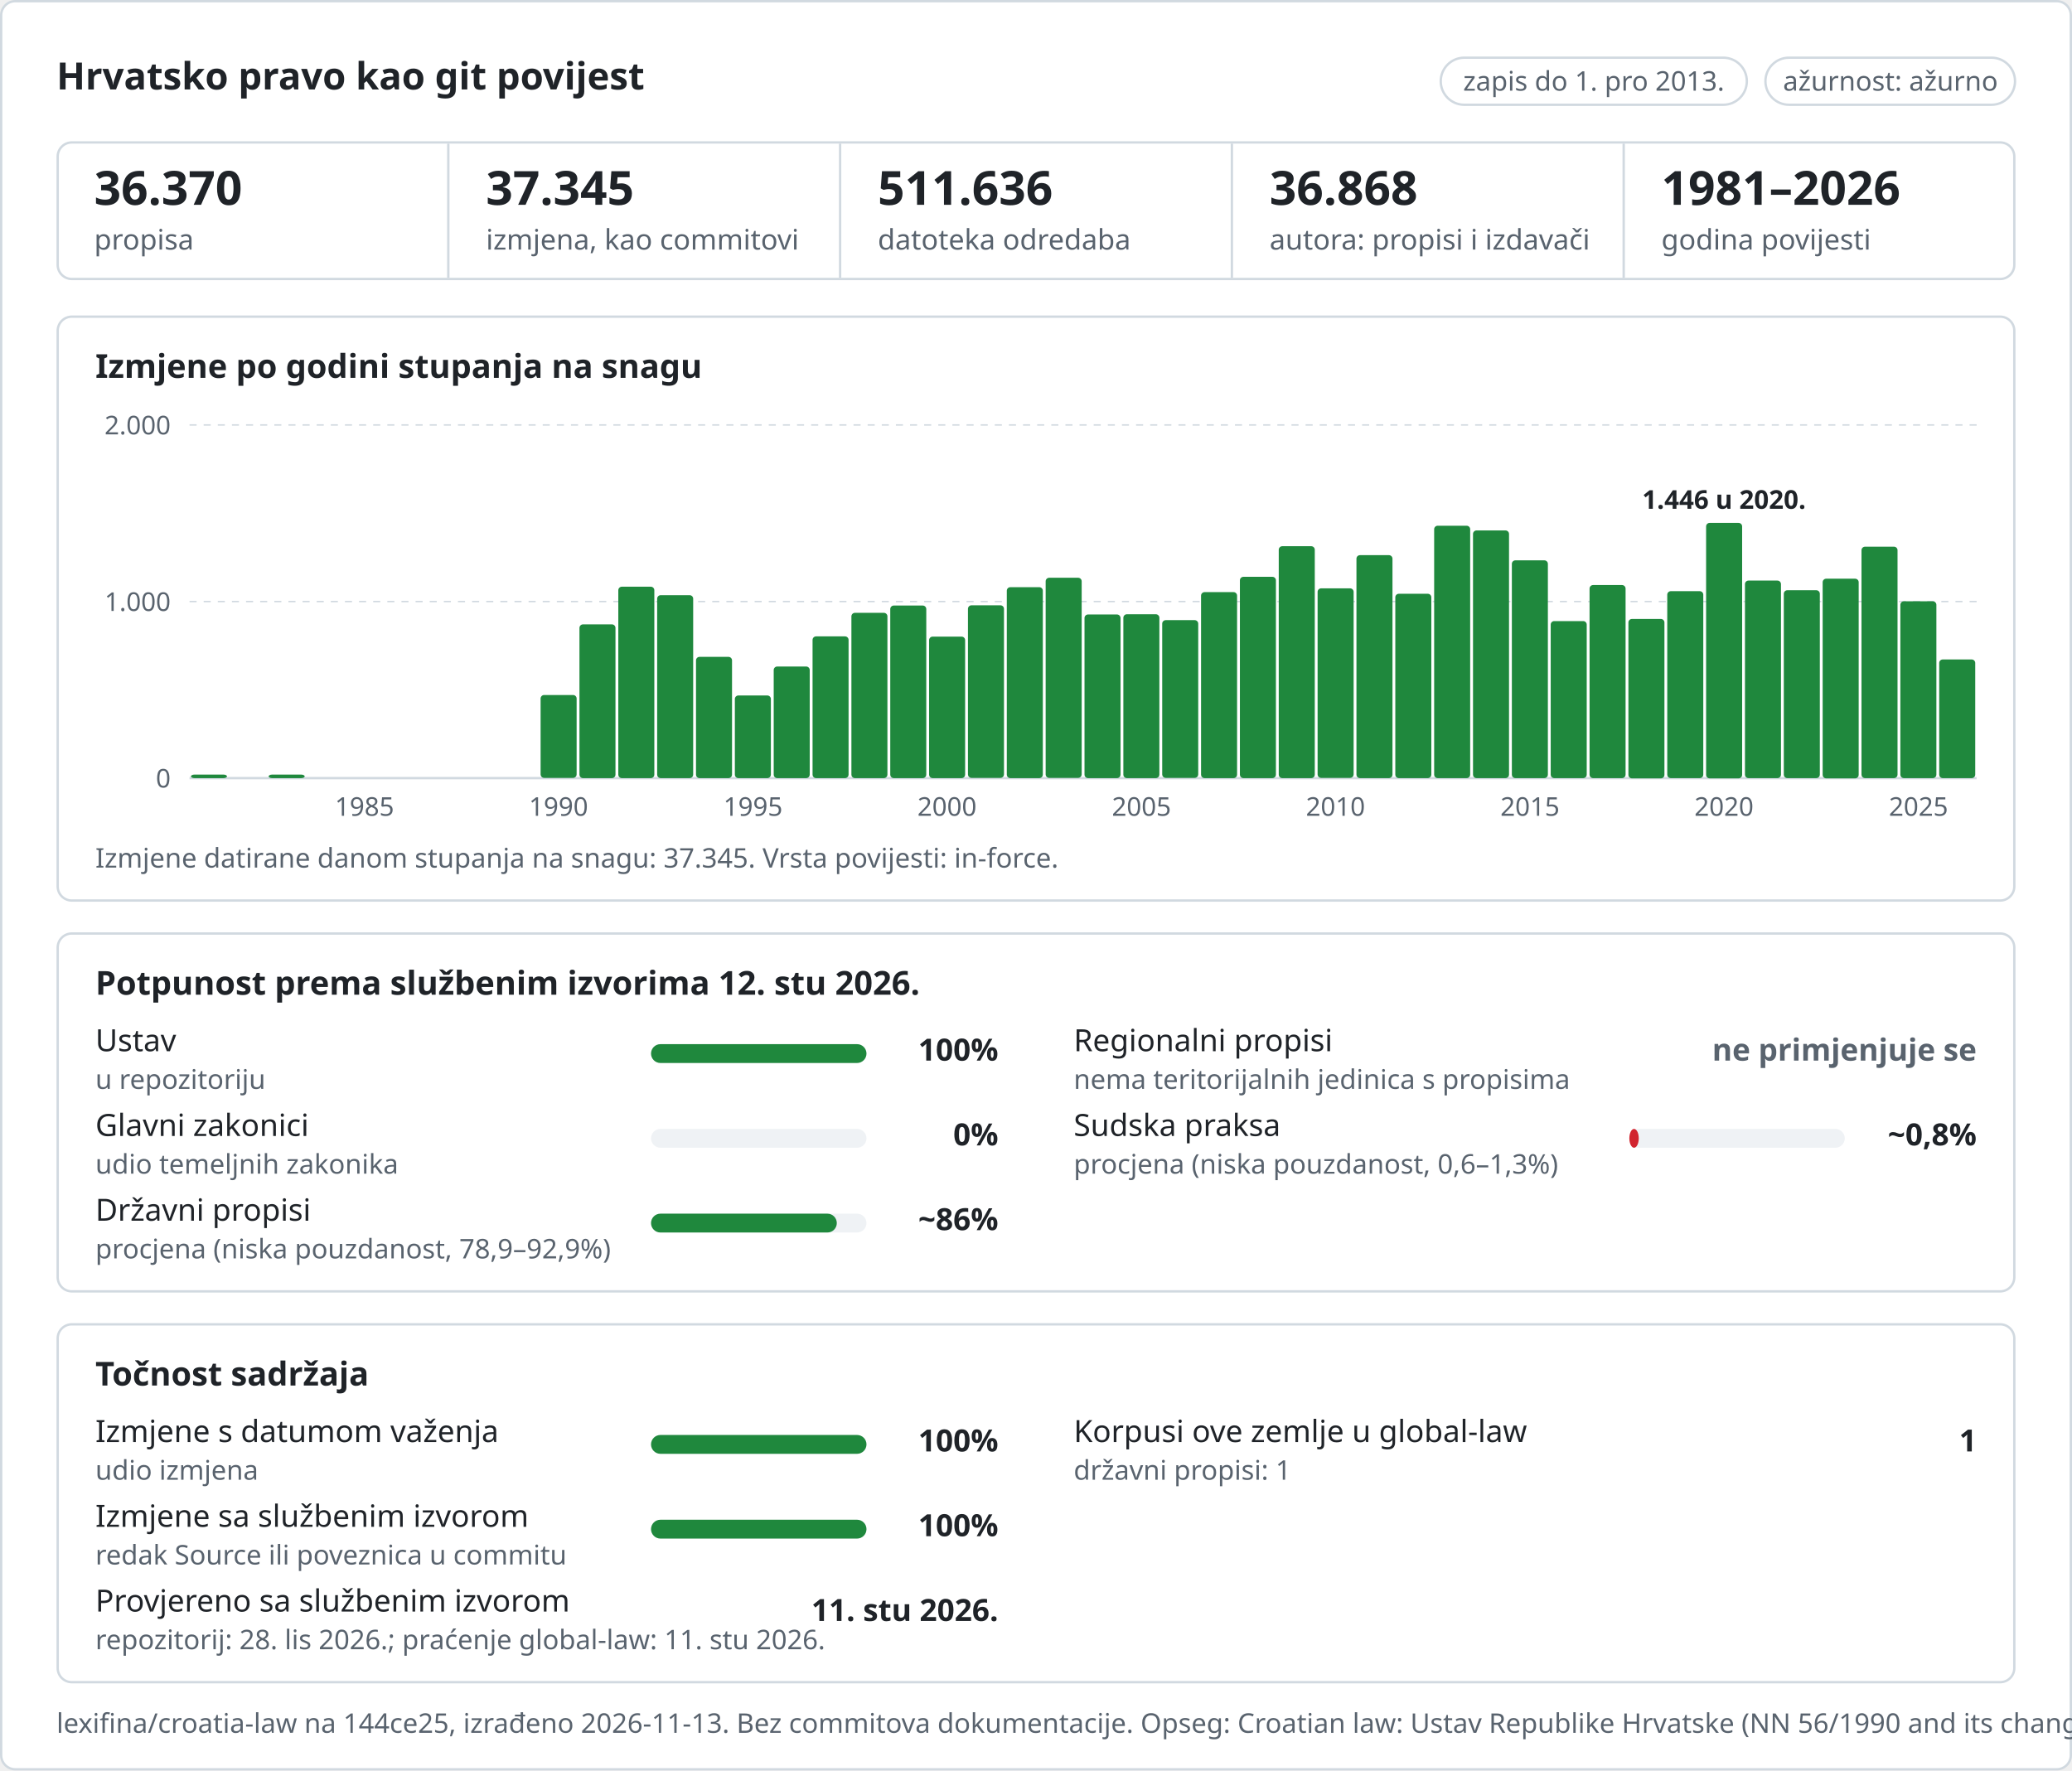
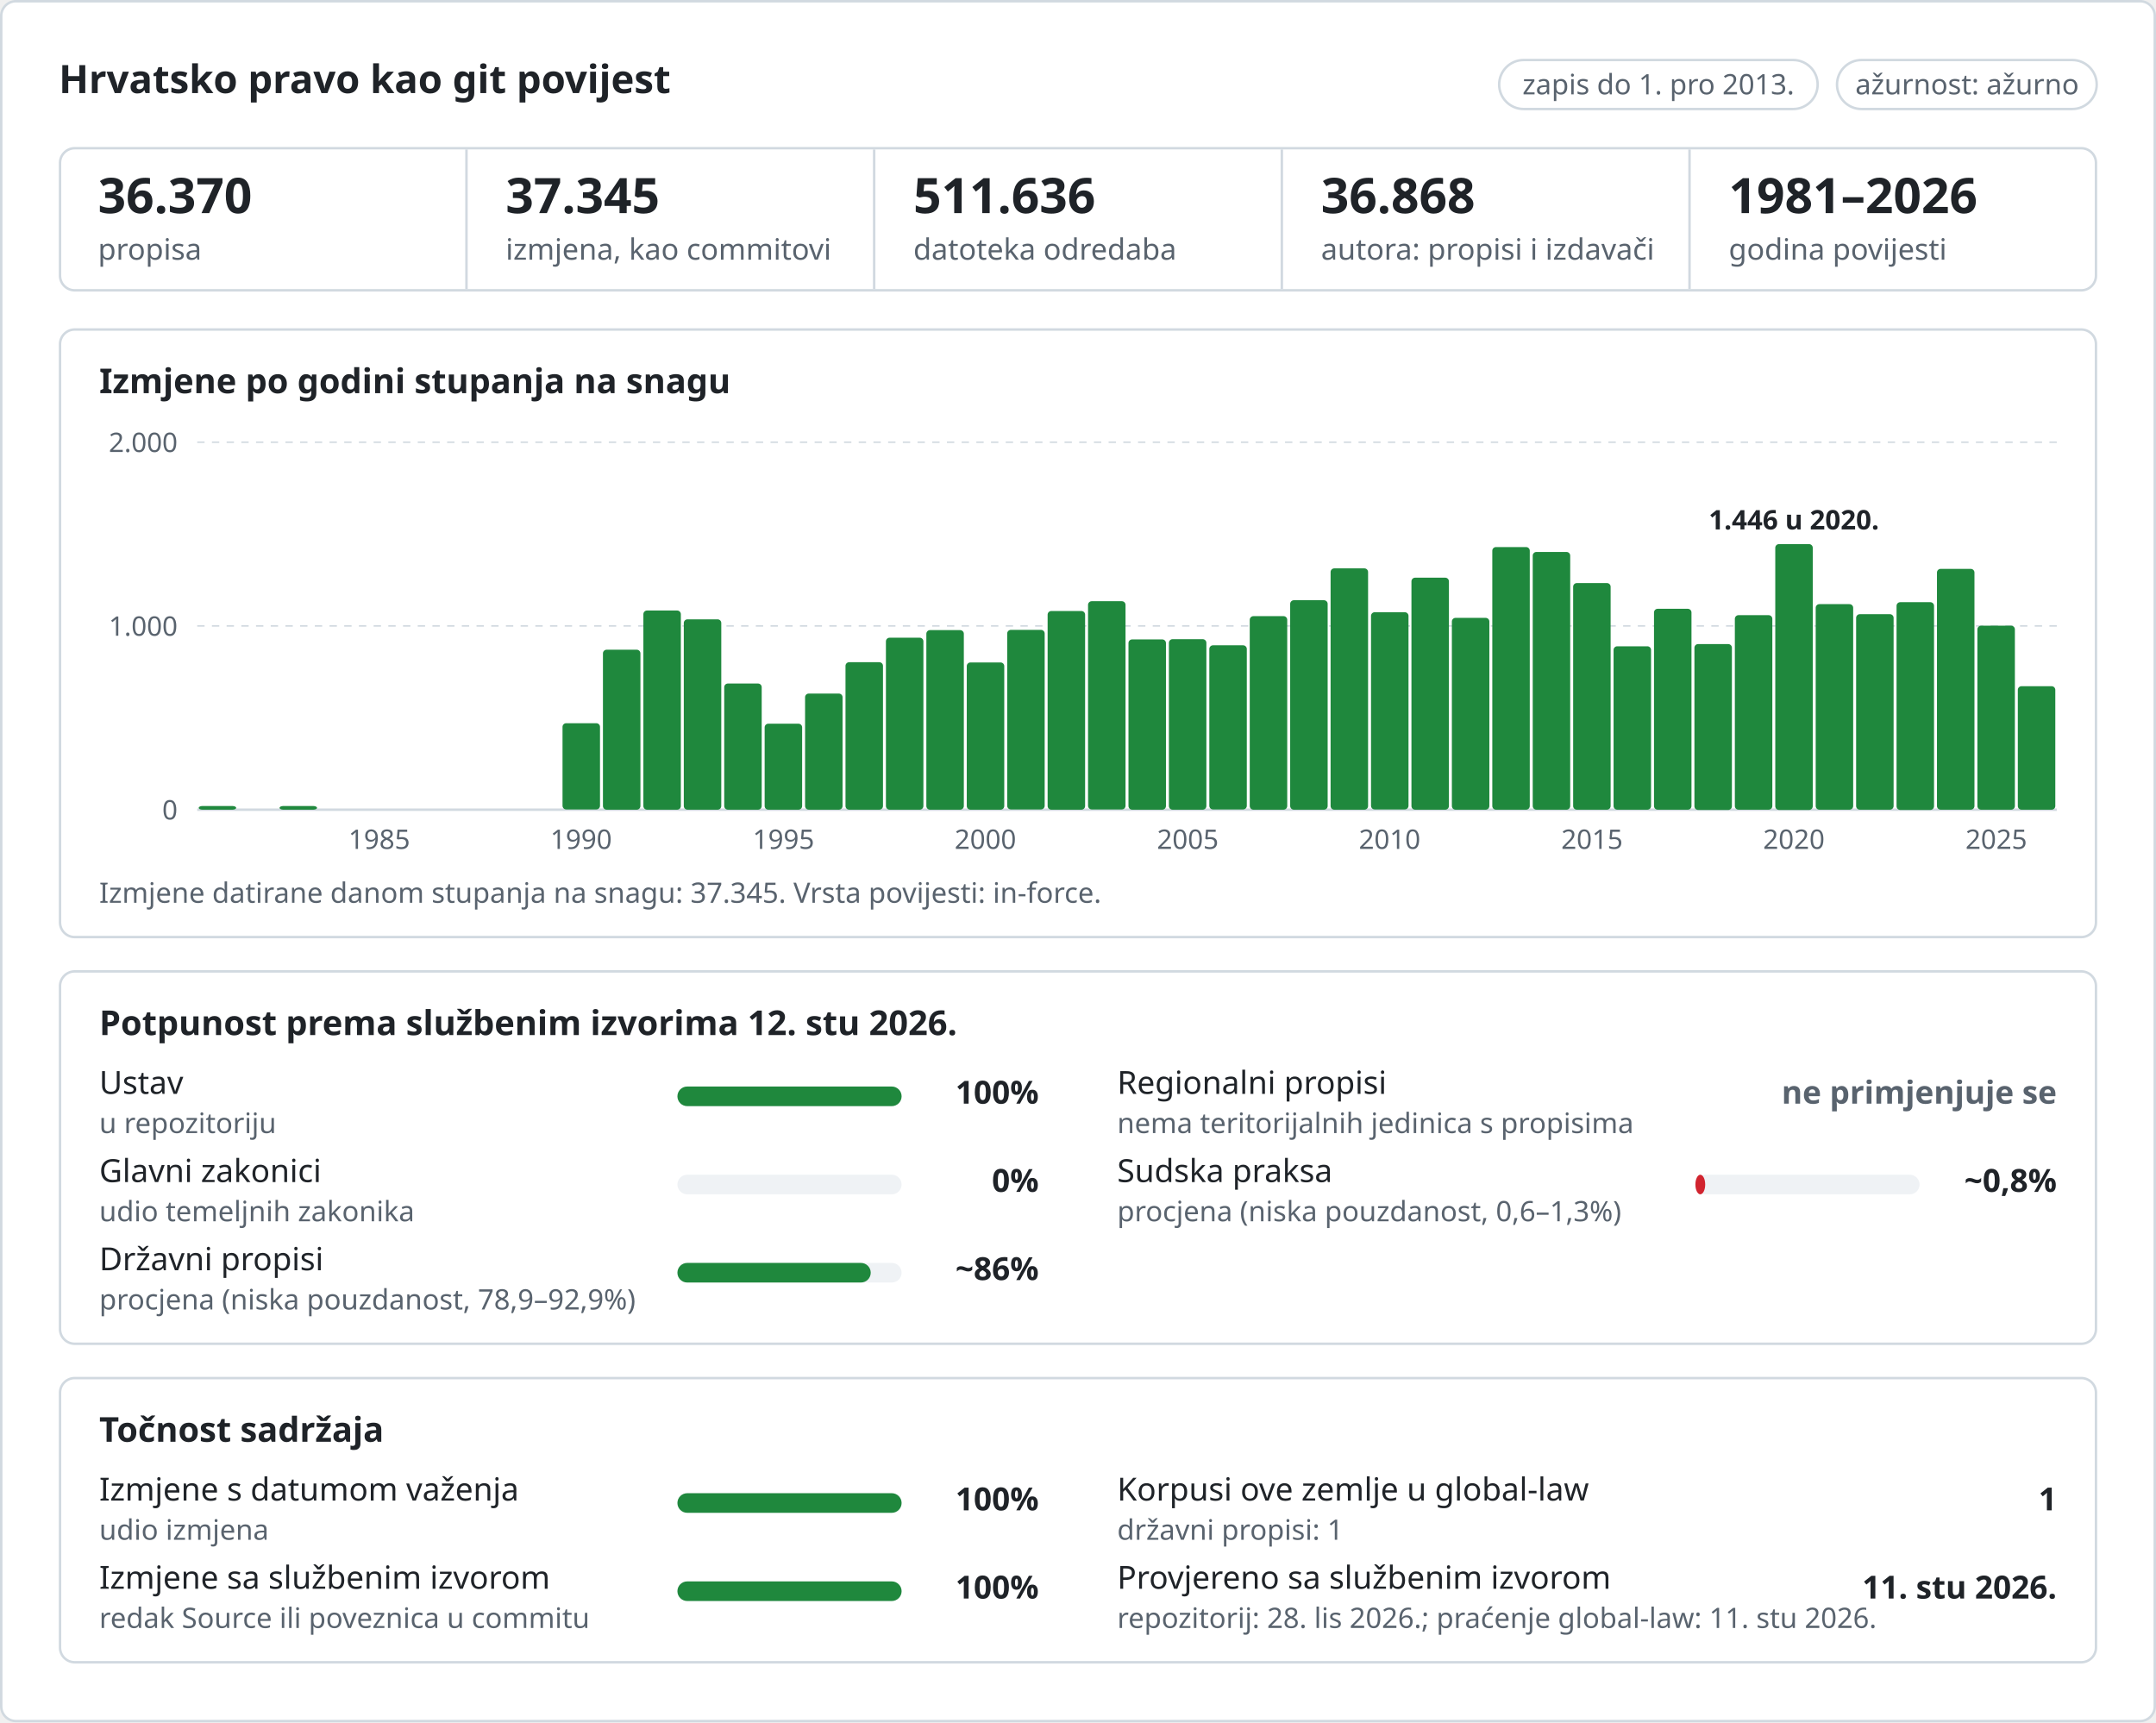
- <svg xmlns="http://www.w3.org/2000/svg" width="880" height="752" viewBox="0 0 880 752" font-family="-apple-system,BlinkMacSystemFont,Segoe UI,Noto Sans,Helvetica,Arial,sans-serif">
-   <rect x="0.5" y="0.5" width="879" height="751" rx="6" fill="#ffffff" stroke="#d1d9e0" />
+ <svg xmlns="http://www.w3.org/2000/svg" width="880" height="703" viewBox="0 0 880 703" font-family="-apple-system,BlinkMacSystemFont,Segoe UI,Noto Sans,Helvetica,Arial,sans-serif">
+   <rect x="0.5" y="0.5" width="879" height="702" rx="6" fill="#ffffff" stroke="#d1d9e0" />
  <text x="24" y="38" font-size="16" font-weight="600" fill="#1f2328">Hrvatsko pravo kao git povijest</text>
  <rect x="611.9" y="24.5" width="130" height="20" rx="10" fill="none" stroke="#d1d9e0" />
  <text x="676.9" y="38.5" font-size="11.5" font-weight="500" text-anchor="middle" fill="#59636e">zapis do 1. pro 2013.</text>
  <rect x="749.8" y="24.5" width="106" height="20" rx="10" fill="none" stroke="#d1d9e0" />
  <text x="802.9" y="38.5" font-size="11.5" font-weight="500" text-anchor="middle" fill="#59636e">ažurnost: ažurno</text>
  <rect x="24.5" y="60.5" width="831" height="58" rx="6" fill="#ffffff" stroke="#d1d9e0" />
  <text x="40.0" y="87" font-size="20" font-weight="600" fill="#1f2328">36.370</text>
  <text x="40.0" y="106" font-size="12" fill="#59636e">propisa</text>
  <line x1="190.4" y1="61" x2="190.4" y2="118" stroke="#d1d9e0" />
  <text x="206.4" y="87" font-size="20" font-weight="600" fill="#1f2328">37.345</text>
  <text x="206.4" y="106" font-size="12" fill="#59636e">izmjena, kao commitovi</text>
  <line x1="356.8" y1="61" x2="356.8" y2="118" stroke="#d1d9e0" />
  <text x="372.8" y="87" font-size="20" font-weight="600" fill="#1f2328">511.636</text>
  <text x="372.8" y="106" font-size="12" fill="#59636e">datoteka odredaba</text>
  <line x1="523.2" y1="61" x2="523.2" y2="118" stroke="#d1d9e0" />
  <text x="539.2" y="87" font-size="20" font-weight="600" fill="#1f2328">36.868</text>
  <text x="539.2" y="106" font-size="12" fill="#59636e">autora: propisi i izdavači</text>
  <line x1="689.6" y1="61" x2="689.6" y2="118" stroke="#d1d9e0" />
  <text x="705.6" y="87" font-size="20" font-weight="600" fill="#1f2328">1981–2026</text>
  <text x="705.6" y="106" font-size="12" fill="#59636e">godina povijesti</text>
  <rect x="24.5" y="134.5" width="831" height="248" rx="6" fill="#ffffff" stroke="#d1d9e0" />
  <text x="40.5" y="160.5" font-size="14" font-weight="600" fill="#1f2328">Izmjene po godini stupanja na snagu</text>
  <line x1="80.5" y1="330.5" x2="839.5" y2="330.5" stroke="#d1d9e0" stroke-width="1" />
  <text x="72.5" y="334.5" font-size="11" text-anchor="end" fill="#59636e">0</text>
  <line x1="80.5" y1="255.5" x2="839.5" y2="255.5" stroke="#d1d9e0" stroke-width="0.6" stroke-dasharray="3 3" />
  <text x="72.5" y="259.5" font-size="11" text-anchor="end" fill="#59636e">1.000</text>
  <line x1="80.5" y1="180.5" x2="839.5" y2="180.5" stroke="#d1d9e0" stroke-width="0.6" stroke-dasharray="3 3" />
  <text x="72.5" y="184.5" font-size="11" text-anchor="end" fill="#59636e">2.000</text>
  <rect x="81.10" y="329.0" width="15.30" height="1.5" rx="1.5" fill="#1f883d" />
  <rect x="114.10" y="329.0" width="15.30" height="1.5" rx="1.5" fill="#1f883d" />
  <text x="154.8" y="346.5" font-size="11" text-anchor="middle" fill="#59636e">1985</text>
  <rect x="229.60" y="295.2" width="15.30" height="35.2" rx="1.5" fill="#1f883d" />
  <text x="237.2" y="346.5" font-size="11" text-anchor="middle" fill="#59636e">1990</text>
  <rect x="246.10" y="265.2" width="15.30" height="65.3" rx="1.5" fill="#1f883d" />
  <rect x="262.60" y="249.2" width="15.30" height="81.3" rx="1.5" fill="#1f883d" />
  <rect x="279.10" y="252.8" width="15.30" height="77.7" rx="1.5" fill="#1f883d" />
  <rect x="295.60" y="279.0" width="15.30" height="51.5" rx="1.5" fill="#1f883d" />
  <rect x="312.10" y="295.4" width="15.30" height="35.1" rx="1.5" fill="#1f883d" />
  <text x="319.8" y="346.5" font-size="11" text-anchor="middle" fill="#59636e">1995</text>
  <rect x="328.60" y="283.1" width="15.30" height="47.4" rx="1.5" fill="#1f883d" />
  <rect x="345.10" y="270.3" width="15.30" height="60.2" rx="1.5" fill="#1f883d" />
  <rect x="361.60" y="260.3" width="15.30" height="70.2" rx="1.5" fill="#1f883d" />
  <rect x="378.10" y="257.2" width="15.30" height="73.3" rx="1.5" fill="#1f883d" />
  <rect x="394.60" y="270.4" width="15.30" height="60.1" rx="1.5" fill="#1f883d" />
  <text x="402.2" y="346.5" font-size="11" text-anchor="middle" fill="#59636e">2000</text>
  <rect x="411.10" y="257.1" width="15.30" height="73.3" rx="1.5" fill="#1f883d" />
  <rect x="427.60" y="249.4" width="15.30" height="81.1" rx="1.5" fill="#1f883d" />
  <rect x="444.10" y="245.4" width="15.30" height="85.0" rx="1.5" fill="#1f883d" />
  <rect x="460.60" y="261.0" width="15.30" height="69.5" rx="1.5" fill="#1f883d" />
  <rect x="477.10" y="260.9" width="15.30" height="69.6" rx="1.5" fill="#1f883d" />
  <text x="484.8" y="346.5" font-size="11" text-anchor="middle" fill="#59636e">2005</text>
  <rect x="493.60" y="263.4" width="15.30" height="67.0" rx="1.5" fill="#1f883d" />
  <rect x="510.10" y="251.5" width="15.30" height="79.0" rx="1.5" fill="#1f883d" />
  <rect x="526.60" y="245.0" width="15.30" height="85.5" rx="1.5" fill="#1f883d" />
  <rect x="543.10" y="232.0" width="15.30" height="98.5" rx="1.5" fill="#1f883d" />
  <rect x="559.60" y="249.9" width="15.30" height="80.5" rx="1.5" fill="#1f883d" />
  <text x="567.2" y="346.5" font-size="11" text-anchor="middle" fill="#59636e">2010</text>
  <rect x="576.10" y="235.8" width="15.30" height="94.7" rx="1.5" fill="#1f883d" />
  <rect x="592.60" y="252.2" width="15.30" height="78.3" rx="1.5" fill="#1f883d" />
  <rect x="609.10" y="223.3" width="15.30" height="107.2" rx="1.5" fill="#1f883d" />
  <rect x="625.60" y="225.3" width="15.30" height="105.2" rx="1.5" fill="#1f883d" />
  <rect x="642.10" y="238.0" width="15.30" height="92.5" rx="1.5" fill="#1f883d" />
  <text x="649.8" y="346.5" font-size="11" text-anchor="middle" fill="#59636e">2015</text>
  <rect x="658.60" y="263.8" width="15.30" height="66.7" rx="1.5" fill="#1f883d" />
  <rect x="675.10" y="248.5" width="15.30" height="82.0" rx="1.5" fill="#1f883d" />
  <rect x="691.60" y="262.9" width="15.30" height="67.7" rx="1.5" fill="#1f883d" />
  <rect x="708.10" y="251.1" width="15.30" height="79.4" rx="1.5" fill="#1f883d" />
  <rect x="724.60" y="222.1" width="15.30" height="108.5" rx="1.5" fill="#1f883d" />
  <text x="732.2" y="346.5" font-size="11" text-anchor="middle" fill="#59636e">2020</text>
  <text x="732.2" y="216.1" font-size="11" font-weight="600" text-anchor="middle" fill="#1f2328">1.446 u 2020.</text>
  <rect x="741.10" y="246.6" width="15.30" height="83.9" rx="1.5" fill="#1f883d" />
  <rect x="757.60" y="250.7" width="15.30" height="79.8" rx="1.5" fill="#1f883d" />
  <rect x="774.10" y="245.8" width="15.30" height="84.8" rx="1.5" fill="#1f883d" />
  <rect x="790.60" y="232.2" width="15.30" height="98.3" rx="1.5" fill="#1f883d" />
  <rect x="807.10" y="255.4" width="15.30" height="75.1" rx="1.5" fill="#1f883d" />
  <text x="814.8" y="346.5" font-size="11" text-anchor="middle" fill="#59636e">2025</text>
  <rect x="823.60" y="280.1" width="15.30" height="50.4" rx="1.5" fill="#1f883d" />
  <text x="40.5" y="368.5" font-size="11.5" fill="#59636e">Izmjene datirane danom stupanja na snagu: 37.345. Vrsta povijesti: in-force.</text>
  <rect x="24.5" y="396.5" width="831" height="152" rx="6" fill="#ffffff" stroke="#d1d9e0" />
  <text x="40.5" y="422.5" font-size="14" font-weight="600" fill="#1f2328">Potpunost prema službenim izvorima 12. stu 2026.</text>
  <text x="40.5" y="446.5" font-size="13" fill="#1f2328">Ustav</text>
  <text x="40.5" y="462.5" font-size="11.5" fill="#59636e">u repozitoriju</text>
  <g>
    <rect x="276.5" y="443.5" width="91.5" height="8" rx="4" fill="#eff2f5" />
    <rect x="276.5" y="443.5" width="91.5" height="8" rx="4" fill="#1f883d" />
  </g>
  <text x="424.0" y="450.5" font-size="13" font-weight="600" text-anchor="end" fill="#1f2328">100%</text>
  <text x="40.5" y="482.5" font-size="13" fill="#1f2328">Glavni zakonici</text>
  <text x="40.5" y="498.5" font-size="11.5" fill="#59636e">udio temeljnih zakonika</text>
  <g>
    <rect x="276.5" y="479.5" width="91.5" height="8" rx="4" fill="#eff2f5" />
  </g>
  <text x="424.0" y="486.5" font-size="13" font-weight="600" text-anchor="end" fill="#1f2328">0%</text>
  <text x="40.5" y="518.5" font-size="13" fill="#1f2328">Državni propisi</text>
  <text x="40.5" y="534.5" font-size="11.5" fill="#59636e">procjena (niska pouzdanost, 78,9–92,9%)</text>
  <g>
    <rect x="276.5" y="515.5" width="91.5" height="8" rx="4" fill="#eff2f5" />
    <rect x="276.5" y="515.5" width="78.9" height="8" rx="4" fill="#1f883d" />
  </g>
  <text x="424.0" y="522.5" font-size="13" font-weight="600" text-anchor="end" fill="#1f2328">~86%</text>
  <text x="456.0" y="446.5" font-size="13" fill="#1f2328">Regionalni propisi</text>
  <text x="456.0" y="462.5" font-size="11.5" fill="#59636e">nema teritorijalnih jedinica s propisima</text>
  <text x="839.5" y="450.5" font-size="13" font-weight="600" text-anchor="end" fill="#59636e">ne primjenjuje se</text>
  <text x="456.0" y="482.5" font-size="13" fill="#1f2328">Sudska praksa</text>
  <text x="456.0" y="498.5" font-size="11.5" fill="#59636e">procjena (niska pouzdanost, 0,6–1,3%)</text>
  <g>
    <rect x="692.0" y="479.5" width="91.5" height="8" rx="4" fill="#eff2f5" />
    <rect x="692.0" y="479.5" width="4.0" height="8" rx="4" fill="#d1242f" />
  </g>
  <text x="839.5" y="486.5" font-size="13" font-weight="600" text-anchor="end" fill="#1f2328">~0,8%</text>
-   <rect x="24.5" y="562.5" width="831" height="152" rx="6" fill="#ffffff" stroke="#d1d9e0" />
+   <rect x="24.5" y="562.5" width="831" height="116" rx="6" fill="#ffffff" stroke="#d1d9e0" />
  <text x="40.5" y="588.5" font-size="14" font-weight="600" fill="#1f2328">Točnost sadržaja</text>
  <text x="40.5" y="612.5" font-size="13" fill="#1f2328">Izmjene s datumom važenja</text>
  <text x="40.5" y="628.5" font-size="11.5" fill="#59636e">udio izmjena</text>
  <g>
    <rect x="276.5" y="609.5" width="91.5" height="8" rx="4" fill="#eff2f5" />
    <rect x="276.5" y="609.5" width="91.5" height="8" rx="4" fill="#1f883d" />
  </g>
  <text x="424.0" y="616.5" font-size="13" font-weight="600" text-anchor="end" fill="#1f2328">100%</text>
  <text x="40.5" y="648.5" font-size="13" fill="#1f2328">Izmjene sa službenim izvorom</text>
  <text x="40.5" y="664.5" font-size="11.5" fill="#59636e">redak Source ili poveznica u commitu</text>
  <g>
    <rect x="276.5" y="645.5" width="91.5" height="8" rx="4" fill="#eff2f5" />
    <rect x="276.5" y="645.5" width="91.5" height="8" rx="4" fill="#1f883d" />
  </g>
  <text x="424.0" y="652.5" font-size="13" font-weight="600" text-anchor="end" fill="#1f2328">100%</text>
-   <text x="40.5" y="684.5" font-size="13" fill="#1f2328">Provjereno sa službenim izvorom</text>
-   <text x="40.5" y="700.5" font-size="11.5" fill="#59636e">repozitorij: 28. lis 2026.; praćenje global-law: 11. stu 2026.</text>
-   <text x="424.0" y="688.5" font-size="13" font-weight="600" text-anchor="end" fill="#1f2328">11. stu 2026.</text>
  <text x="456.0" y="612.5" font-size="13" fill="#1f2328">Korpusi ove zemlje u global-law</text>
  <text x="456.0" y="628.5" font-size="11.5" fill="#59636e">državni propisi: 1</text>
  <text x="839.5" y="616.5" font-size="13" font-weight="600" text-anchor="end" fill="#1f2328">1</text>
-   <text x="24" y="736" font-size="11.5" fill="#59636e" textLength="832" lengthAdjust="spacingAndGlyphs">lexifina/croatia-law na 144ce25, izrađeno 2026-11-13. Bez commitova dokumentacije. Opseg: Croatian law: Ustav Republike Hrvatske (NN 56/1990 and its changes)</text>
+   <text x="456.0" y="648.5" font-size="13" fill="#1f2328">Provjereno sa službenim izvorom</text>
+   <text x="456.0" y="664.5" font-size="11.5" fill="#59636e">repozitorij: 28. lis 2026.; praćenje global-law: 11. stu 2026.</text>
+   <text x="839.5" y="652.5" font-size="13" font-weight="600" text-anchor="end" fill="#1f2328">11. stu 2026.</text>
</svg>
